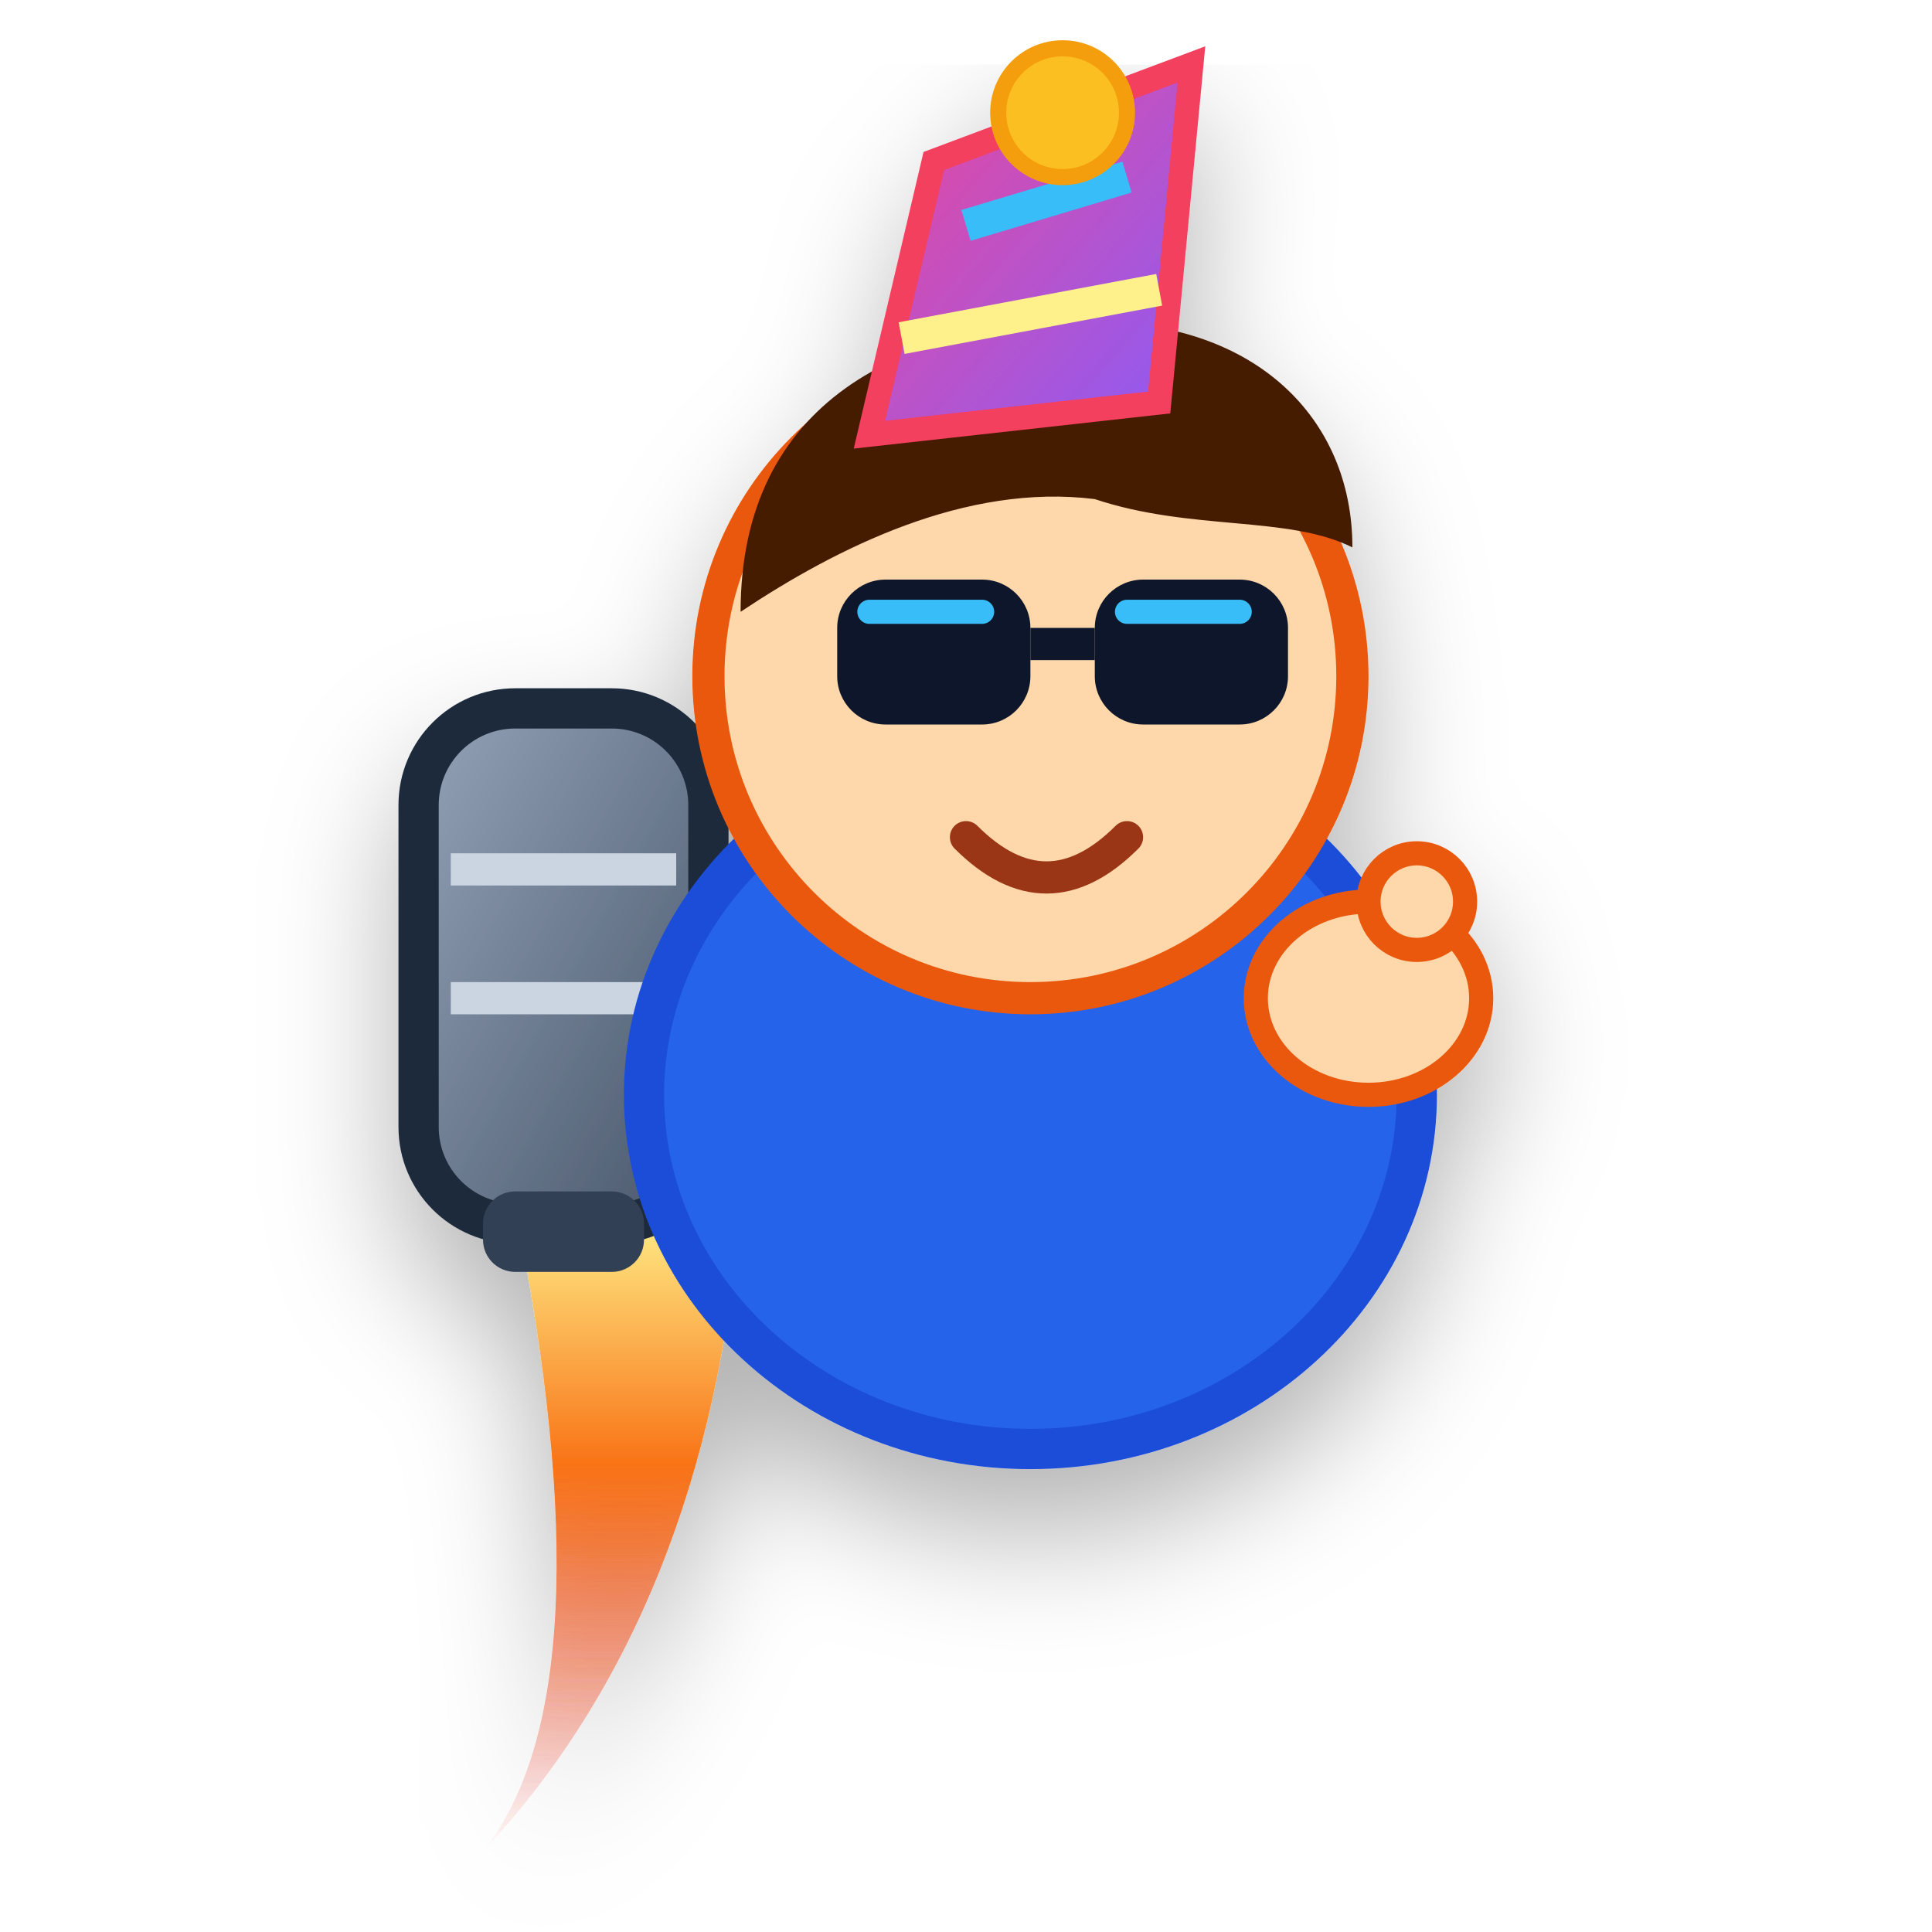
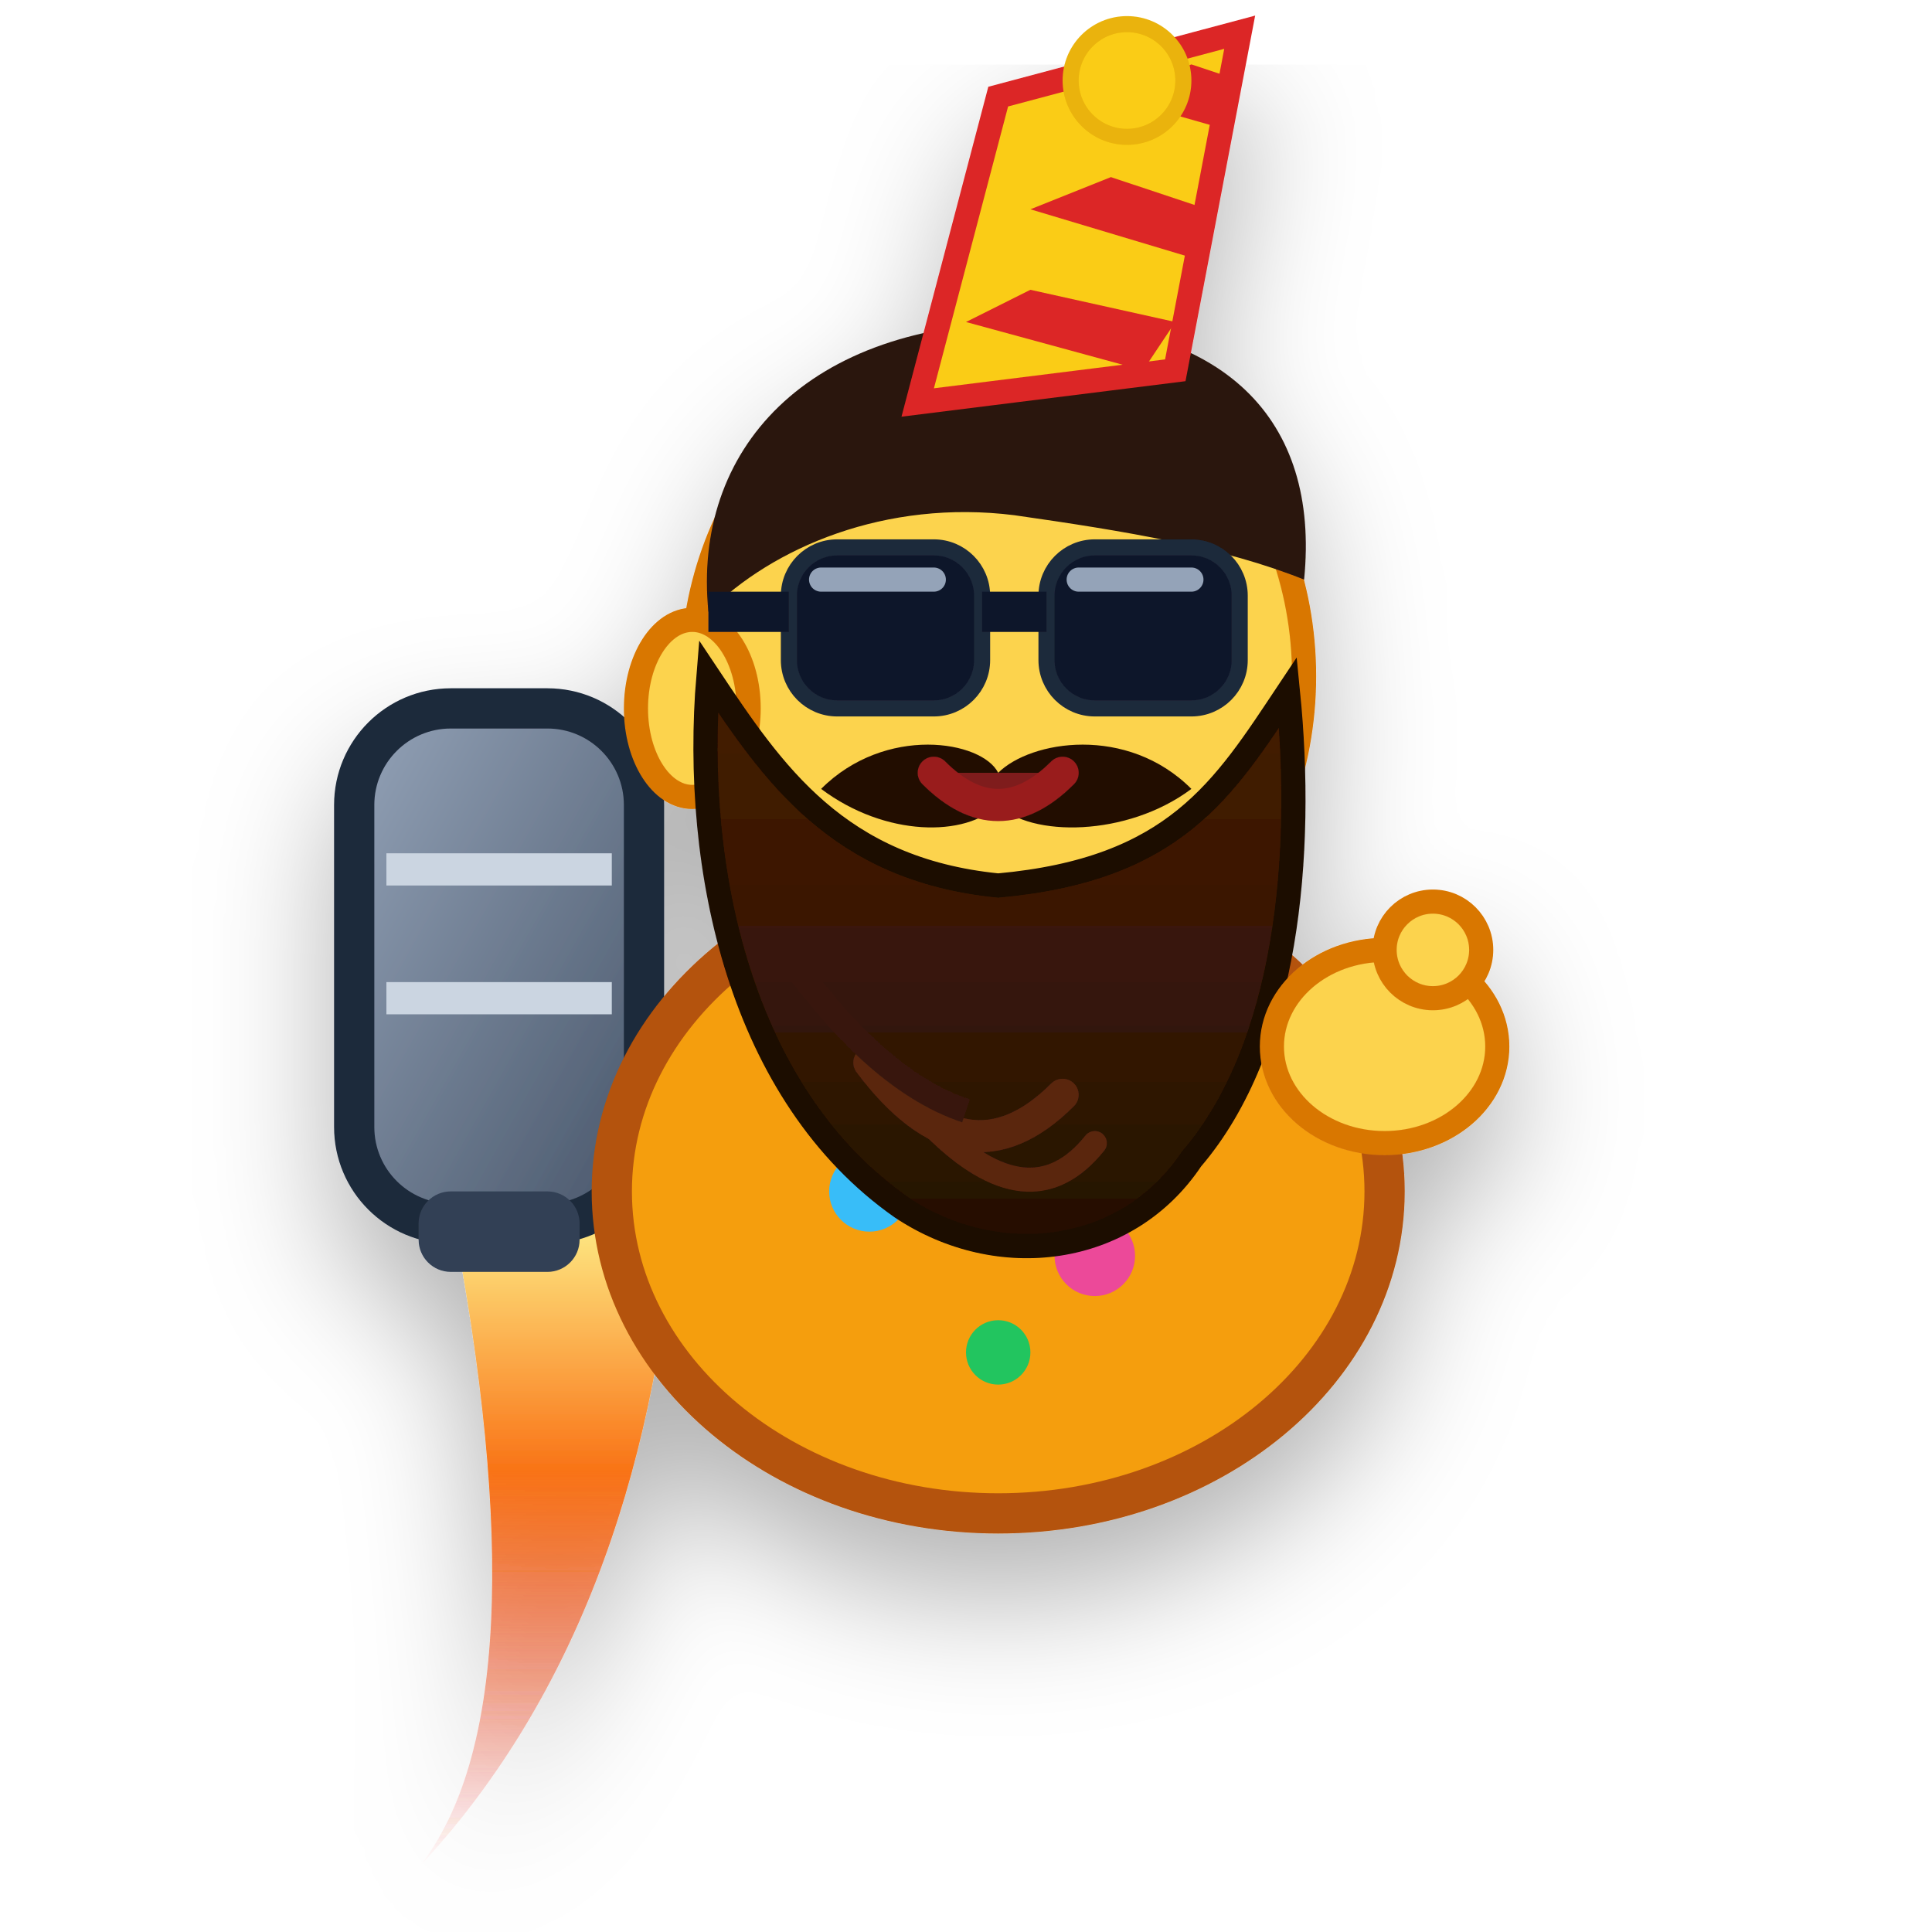
<svg xmlns="http://www.w3.org/2000/svg" viewBox="0 0 120 120" width="120" height="120">
  <defs>
    <linearGradient id="flameGrad" x1="0%" y1="0%" x2="0%" y2="100%">
      <stop offset="0%" stop-color="#fef08a" />
      <stop offset="40%" stop-color="#f97316" />
      <stop offset="100%" stop-color="#dc2626" stop-opacity="0" />
    </linearGradient>
    <linearGradient id="jetpackGrad" x1="0%" y1="0%" x2="100%" y2="100%">
      <stop offset="0%" stop-color="#94a3b8" />
      <stop offset="100%" stop-color="#475569" />
    </linearGradient>
    <linearGradient id="capGrad" x1="0%" y1="0%" x2="100%" y2="100%">
-       <stop offset="0%" stop-color="#ec4899" />
-       <stop offset="100%" stop-color="#8b5cf6" />
+       <stop offset="0%" stop-color="#facc15" />
+       <stop offset="100%" stop-color="#dc2626" />
+     </linearGradient>
+     <linearGradient id="beardGrad" x1="0%" y1="0%" x2="0%" y2="100%">
+       <stop offset="0%" stop-color="#451a03" />
+       <stop offset="50%" stop-color="#381907" />
+       <stop offset="100%" stop-color="#241005" />
    </linearGradient>
    <filter id="glow" x="-20%" y="-20%" width="140%" height="140%">
      <feDropShadow dx="0" dy="4" stdDeviation="4" flood-color="#000" flood-opacity="0.3" />
    </filter>
  </defs>
  <g filter="url(#glow)">
-     <path d="M 32 75 Q 38 105 30 115 Q 44 100 46 75 Z" fill="url(#flameGrad)" />
-     <rect x="26" y="44" width="18" height="32" rx="6" fill="url(#jetpackGrad)" stroke="#1e293b" stroke-width="2.5" />
-     <line x1="28" y1="54" x2="42" y2="54" stroke="#cbd5e1" stroke-width="2" />
-     <line x1="28" y1="62" x2="42" y2="62" stroke="#cbd5e1" stroke-width="2" />
-     <rect x="30" y="74" width="10" height="5" rx="2" fill="#334155" />
-     <ellipse cx="64" cy="68" rx="24" ry="22" fill="#2563eb" stroke="#1d4ed8" stroke-width="2.5" />
-     <path d="M 58 52 Q 64 60 70 52" fill="none" stroke="#60a5fa" stroke-width="3" stroke-linecap="round" />
-     <circle cx="64" cy="42" r="20" fill="#fed7aa" stroke="#ea580c" stroke-width="2" />
-     <path d="M 46 38 C 46 25 56 20 68 20 C 78 20 84 26 84 34 C 80 32 74 33 68 31 C 60 30 52 34 46 38 Z" fill="#451a03" />
-     <rect x="52" y="36" width="12" height="9" rx="3" fill="#0f172a" />
-     <rect x="68" y="36" width="12" height="9" rx="3" fill="#0f172a" />
-     <line x1="64" y1="40" x2="68" y2="40" stroke="#0f172a" stroke-width="2" />
-     <line x1="54" y1="38" x2="61" y2="38" stroke="#38bdf8" stroke-width="1.5" stroke-linecap="round" />
-     <line x1="70" y1="38" x2="77" y2="38" stroke="#38bdf8" stroke-width="1.5" stroke-linecap="round" />
-     <path d="M 60 52 Q 65 57 70 52" fill="none" stroke="#9a3412" stroke-width="2" stroke-linecap="round" />
-     <polygon points="58,10 74,4 72,25 54,27" fill="url(#capGrad)" stroke="#f43f5e" stroke-width="1.5" />
-     <line x1="56" y1="21" x2="72" y2="18" stroke="#fef08a" stroke-width="2" />
-     <line x1="60" y1="14" x2="70" y2="11" stroke="#38bdf8" stroke-width="2" />
-     <circle cx="66" cy="7" r="4" fill="#fbbf24" stroke="#f59e0b" stroke-width="1" />
-     <ellipse cx="85" cy="62" rx="7" ry="6" fill="#fed7aa" stroke="#ea580c" stroke-width="1.5" />
-     <circle cx="88" cy="56" r="3" fill="#fed7aa" stroke="#ea580c" stroke-width="1.5" />
+     <path d="M 28 75 Q 34 106 26 116 Q 40 101 42 75 Z" fill="url(#flameGrad)" />
+     <rect x="22" y="44" width="18" height="32" rx="6" fill="url(#jetpackGrad)" stroke="#1e293b" stroke-width="2.5" />
+     <line x1="24" y1="54" x2="38" y2="54" stroke="#cbd5e1" stroke-width="2" />
+     <line x1="24" y1="62" x2="38" y2="62" stroke="#cbd5e1" stroke-width="2" />
+     <rect x="26" y="74" width="10" height="5" rx="2" fill="#334155" />
+     <ellipse cx="62" cy="74" rx="24" ry="20" fill="#f59e0b" stroke="#b45309" stroke-width="2.5" />
+     <path d="M 52 58 L 62 68 L 72 58" fill="none" stroke="#dc2626" stroke-width="2.5" stroke-linecap="round" />
+     <circle cx="54" cy="74" r="2.5" fill="#38bdf8" />
+     <circle cx="68" cy="78" r="2.5" fill="#ec4899" />
+     <circle cx="62" cy="84" r="2" fill="#22c55e" />
+     <ellipse cx="62" cy="42" rx="19" ry="21" fill="#fcd34d" stroke="#d97706" stroke-width="1.5" />
+     <ellipse cx="43" cy="44" rx="3.5" ry="5.5" fill="#fcd34d" stroke="#d97706" stroke-width="1.5" />
+     <path d="M 44 38 C 43 28 50 20 64 20 C 76 20 82 26 81 36 C 76 34 70 33 63 32 C 55 31 48 34 44 38 Z" fill="#29160a" />
+     <path d="M 44 42              C 43 54 46 68 56 75              C 62 79 70 78 74 72              C 80 65 81 53 80 43              C 76 49 73 54 62 55              C 52 54 48 48 44 42 Z" fill="url(#beardGrad)" stroke="#1a0a03" stroke-width="1.5" />
+     <path d="M 54 66 Q 60 74 66 68" stroke="#5a2608" stroke-width="2" fill="none" stroke-linecap="round" />
+     <path d="M 58 70 Q 64 76 68 71" stroke="#5a2608" stroke-width="1.5" fill="none" stroke-linecap="round" />
+     <path d="M 48 58 Q 54 67 60 69" stroke="#381907" stroke-width="1.5" fill="none" />
+     <path d="M 51 49 C 55 45 61 46 62 48 C 64 46 70 45 74 49 C 70 52 64 52 62 50 C 60 52 55 52 51 49 Z" fill="#241005" />
+     <path d="M 58 48 Q 62 52 66 48" stroke="#991b1b" stroke-width="2" fill="#7f1d1d" stroke-linecap="round" />
+     <rect x="49" y="34" width="12" height="10" rx="3" fill="#0f172a" stroke="#1e293b" stroke-width="1" />
+     <rect x="65" y="34" width="12" height="10" rx="3" fill="#0f172a" stroke="#1e293b" stroke-width="1" />
+     <line x1="61" y1="38" x2="65" y2="38" stroke="#0f172a" stroke-width="2.5" />
+     <line x1="44" y1="38" x2="49" y2="38" stroke="#0f172a" stroke-width="2.5" />
+     <line x1="51" y1="36" x2="58" y2="36" stroke="#94a3b8" stroke-width="1.5" stroke-linecap="round" />
+     <line x1="67" y1="36" x2="74" y2="36" stroke="#94a3b8" stroke-width="1.5" stroke-linecap="round" />
+     <polygon points="62,6 77,2 73,23 57,25" fill="#facc15" stroke="#dc2626" stroke-width="1.5" />
+     <polygon points="60,20 64,18 73,20 71,23" fill="#dc2626" />
+     <polygon points="64,13 69,11 75,13 74,16" fill="#dc2626" />
+     <polygon points="69,6 74,4 77,5 76,8" fill="#dc2626" />
+     <circle cx="70" cy="5" r="3.5" fill="#facc15" stroke="#eab308" stroke-width="1" />
+     <ellipse cx="86" cy="65" rx="7" ry="6" fill="#fcd34d" stroke="#d97706" stroke-width="1.5" />
+     <circle cx="89" cy="59" r="3" fill="#fcd34d" stroke="#d97706" stroke-width="1.5" />
  </g>
</svg>
